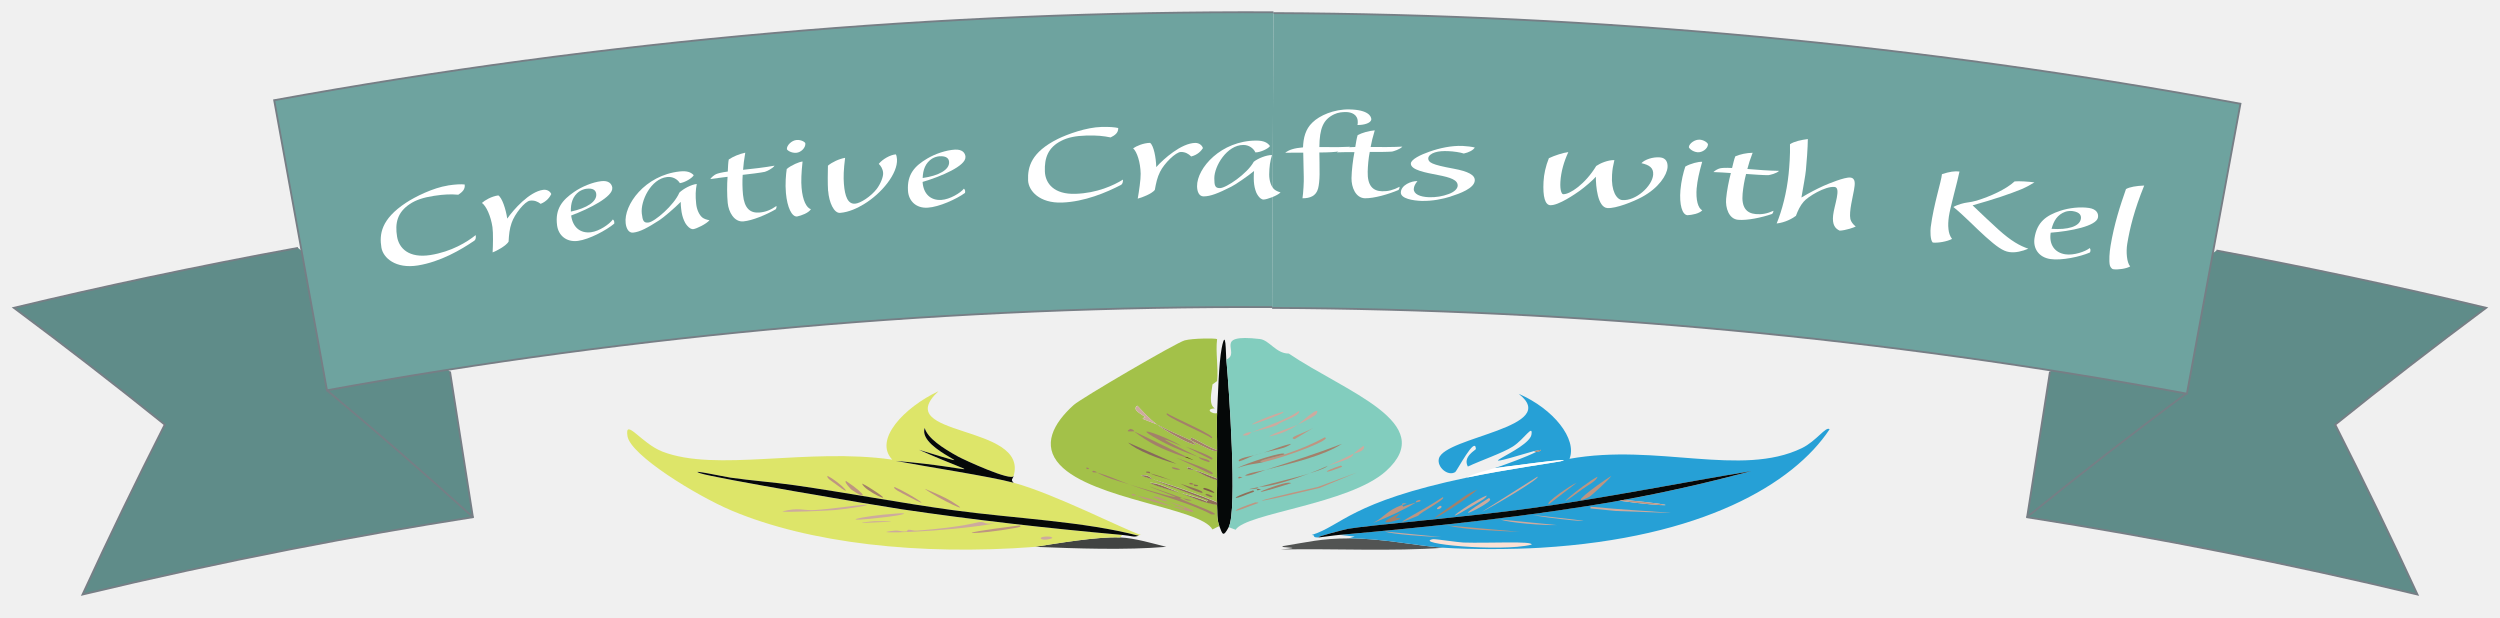
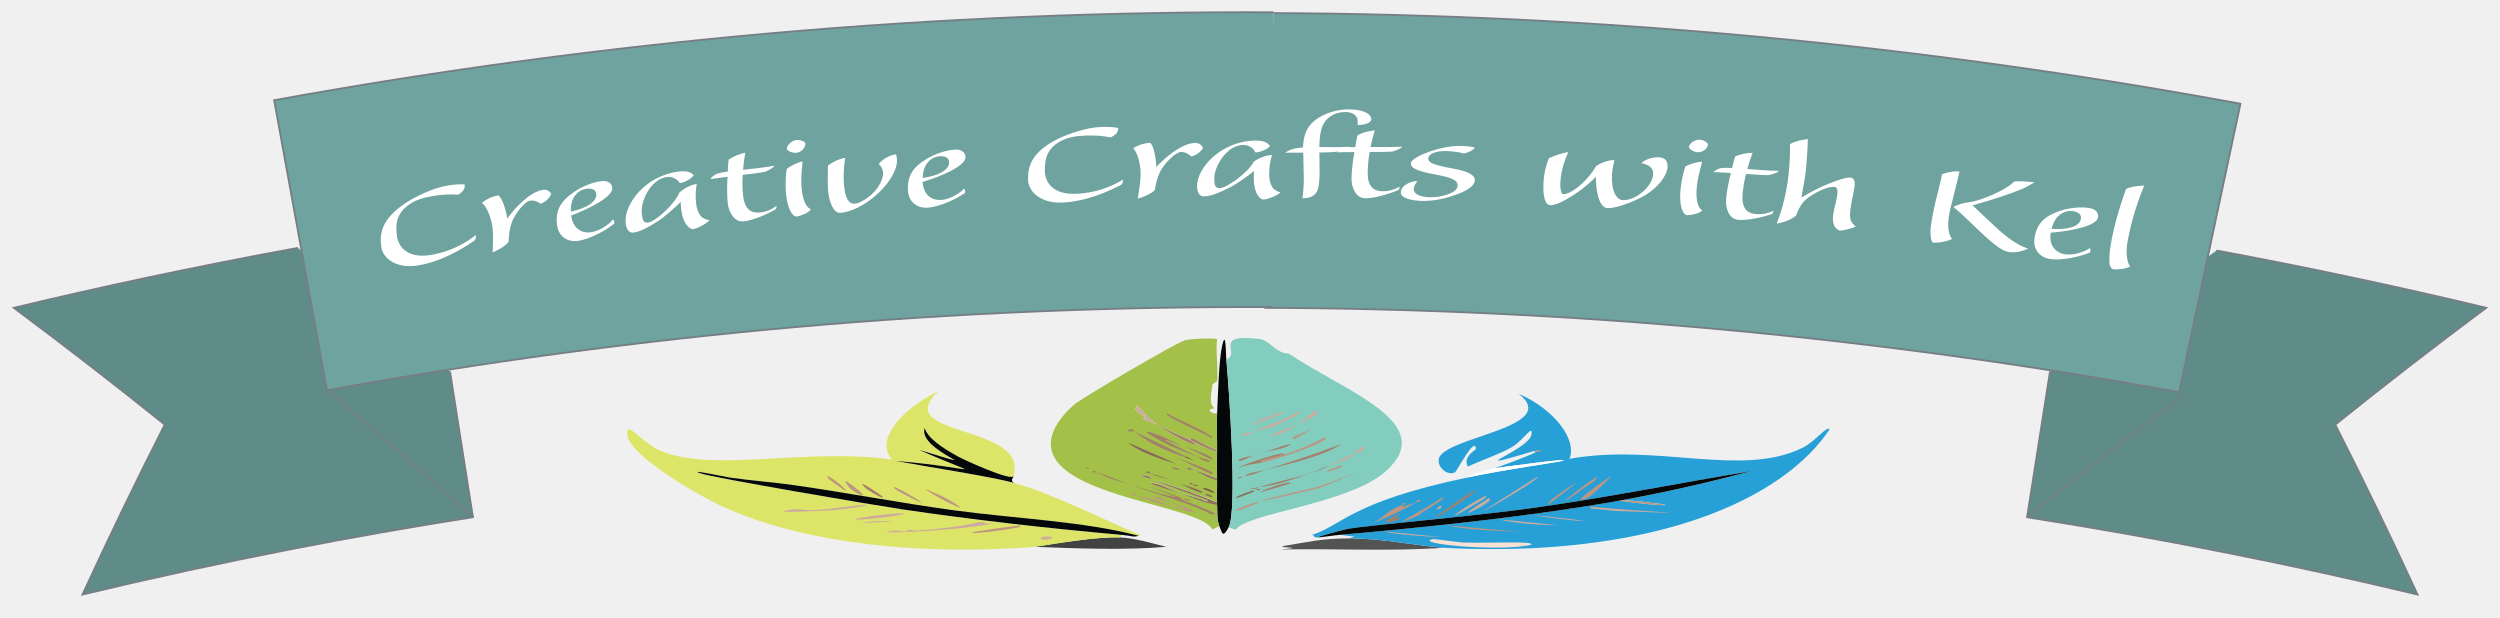
<svg xmlns="http://www.w3.org/2000/svg" id="Layer_2" viewBox="0 0 332 82">
  <defs>
    <style>
      .cls-1 {
        fill: #525453;
      }

      .cls-2 {
        fill: #050808;
      }

      .cls-3 {
        fill: #cdaa9e;
      }

      .cls-4 {
        fill: #414342;
      }

      .cls-5 {
        fill: #dde569;
      }

      .cls-6 {
        fill: #be9581;
      }

      .cls-7 {
        fill: #fff;
      }

      .cls-8 {
        fill: #5f8c89;
      }

      .cls-8, .cls-9, .cls-10 {
        stroke: #767e85;
        stroke-miterlimit: 10;
        stroke-width: .25px;
      }

      .cls-11 {
        fill: #5b341f;
      }

      .cls-12 {
        fill: #7c5b48;
      }

      .cls-13, .cls-10 {
        fill: none;
      }

      .cls-9 {
        fill: #6ea39f;
      }

      .cls-14 {
        fill: #26a0d6;
      }

      .cls-15 {
        fill: #9e725d;
      }

      .cls-16 {
        fill: #8f6f58;
      }

      .cls-17 {
        fill: #fbe1d5;
      }

      .cls-18 {
        fill: #a3c149;
      }

      .cls-19 {
        fill: #87685d;
      }

      .cls-20 {
        fill: #82cdbe;
      }

      .cls-21 {
        fill: #a3806a;
      }
    </style>
  </defs>
  <g id="Layer_1-2" data-name="Layer_1">
    <g>
      <rect class="cls-13" width="332" height="82" />
      <g>
        <g id="Generative_Object">
          <path class="cls-2" d="M162.86,47.75c.34,3.63,1.49,20.06.31,22.26-.75,1.41-.83.92-1.23-.11-.37-.97-.25-1.87-.31-2.84,0-.11,0-.23,0-.34-.05-.98.02-1.97,0-2.95,0-.08,0-.15,0-.23-.03-1.21-.01-2.43,0-3.63,0-.04,0-.08,0-.11.02-1.63-.08-3.26,0-4.88.11-2.31.23-6.73.61-8.69.58-2.95.54.79.61,1.53Z" />
          <path class="cls-1" d="M179.14,71.49c4.55.01,9.02,1.01,12.59,1.25-6.84.51-14.5.09-21.65.23,3.68-.32-.46-.18.31-.45,3.13-.5,5.11-1.03,8.75-1.02Z" />
          <path class="cls-4" d="M148.74,71.37c1.98.08,4.51.85,6.14,1.25-5.51.46-11.83.22-17.5,0,3.01-.45,8.23-1.37,11.36-1.25Z" />
          <g>
            <path class="cls-5" d="M134.62,63.2c-.27.78-6.6-2.14-7.37-2.56-2.07-1.12-4.08-2.44-4.45-3.81-1.07,3.07,9.88,6.12-.77,2.9,8.95,3.98,7.96,2.39-3.07,1.48,4.01.76,12.54,2.06,15.66,2.9,5.39,1.45,14.8,6.28,16.89,6.93-.37-.01-.29.11-.31.11-7.27-1.93-16.46-2.27-24.72-3.41-7.07-.97-13.85-2.28-20.88-3.29-2.77-.4-5.81-.62-8.6-1.02-.78-.11-5.84-1.2-3.99-.57,1.75.6,22.95,4.22,26.71,4.77,9.47,1.4,19.4,2.53,29.32,3.41l-.31.34c-3.13-.13-8.35.8-11.36,1.25-15.29,1.17-29.95-.5-40.22-4.83-4.64-1.96-13.42-7.34-13.82-9.88-.39-2.53,1.85.96,4.61,2.04,7.16,2.8,19.26-.54,30.55,1.08-2.51-2.65,1.59-6.94,6.14-9.09-6.59,6.15,12.01,4.29,9.98,11.24Z" />
            <path class="cls-2" d="M151.2,71.15c-.66.24-.94,0-2.15-.11-9.92-.88-19.85-2.01-29.32-3.41-3.77-.56-24.96-4.17-26.71-4.77-1.85-.63,3.22.46,3.99.57,2.78.4,5.83.62,8.6,1.02,7.03,1.01,13.81,2.32,20.88,3.29,8.26,1.13,17.45,1.48,24.72,3.41Z" />
            <path class="cls-2" d="M134.62,63.2c-.11.37-.46.51,0,.91-3.12-.84-11.65-2.14-15.66-2.9,11.03.91,12.02,2.5,3.07-1.48,10.64,3.22-.3.18.77-2.9.38,1.36,2.39,2.68,4.45,3.81.77.42,7.1,3.34,7.37,2.56Z" />
            <path class="cls-3" d="M130.16,69.33c.92-.03.13.32,2,.17-6.19,1.16-18.07,1.48-13.36.97.57-.06.88.16,1.54.11.25-.02.06-.21.31-.23.39-.03.55.17,1.23.11,6.21-.48,7.8-1.12,8.29-1.14Z" />
            <path class="cls-3" d="M114.5,67.06c2.21-.12-2.08.55-3.68.68-.78.06-6.77.36-6.91.17,2.11-.55,2.79-.1,4.15-.17,2.2-.12,5.59-.64,6.45-.68Z" />
            <path class="cls-6" d="M122.79,64.9c1.1.45,2.72,1.15,3.53,1.65,3.52,2.17-1.8-.35-3.53-1.65Z" />
            <path class="cls-3" d="M119.11,68.19c1.92-.13.67.22-1.23.45-7.47.91-3.86-.1,1.23-.45Z" />
            <path class="cls-6" d="M135.38,69.78c.47.16-.24.27-.61.34-4.82.89-10.28,1.01.61-.34Z" />
            <path class="cls-6" d="M118.8,64.67c1.96.85,5.94,3.44,1.69,1.19-.81-.43-2.02-1-1.69-1.19Z" />
            <path class="cls-6" d="M112.36,63.88c2.86,1.92,2.78,2.56.77,1.19-.15-.1-1.13-1.15-.77-1.19Z" />
            <path class="cls-6" d="M109.9,63.2c1.77.9,3.86,3.23,1.07,1.08-.42-.32-1.26-.81-1.07-1.08Z" />
            <path class="cls-21" d="M114.5,64.22c.58.28,1.06.6,1.54.91,3.46,2.24-1.42,0-1.54-.91Z" />
            <path class="cls-3" d="M116.04,69.22c.32-.01,2.3-.03,2.3.06l-3.84.17c-.16-.08,1.45-.22,1.54-.23Z" />
            <path class="cls-3" d="M139.37,71.26c.08,0,.55.14.31.23-1.49.54-2.25-.32-.31-.23Z" />
          </g>
          <g>
            <path class="cls-14" d="M204.62,72.74c-3.71.22-9.21.25-12.9,0-3.57-.24-8.03-1.24-12.59-1.25l.77-.23-2-.23c12.35-1.08,25.7-2.52,37.15-4.54,6.31.88,9.61.75.61-.11,5.92-1.07,11.57-2.4,16.89-3.81-9.28,1.53-19.59,3.6-29.32,4.94-8.18,1.13-21.53,2.24-24.26,2.73-.29.05-4.49,1.11-3.84,1.14-1.06,0-.27-.26-.92-.34,3.99-1.24,5.1-4.35,20.57-7.61,5.17-1.09,11.86-2.02,12.44-2.16,2.7-.66-7.95.81-8.75.91,1.71-.58,4.19-1.49,5.53-2.16.03-.01.7-.07.61-.28l-.92.17c-10.39,3.06-.61-.12-.31-2.21.21-1.43-.96.63-2.46,1.59-1.34.86-4.28,1.86-5.99,2.67-.72-1.33,1.08-2.21,1.07-2.33-.07-1.84-2.51,2.92-2.76,3.07-.98.59-2.46-.7-2.15-1.82.82-2.89,16.34-4.12,10.59-8.58,4.64,2,7.79,6.01,6.75,8.63,11.64-2.09,22.78,2.49,30.86-1.42,1.92-.93,3.22-2.97,3.68-2.5-4.8,7.25-16.92,14.44-38.38,15.73Z" />
            <path class="cls-2" d="M215.67,66.38c-.2.04-.43.08-.61.11-11.45,2.03-24.8,3.46-37.15,4.54-.8.07-2.62.34-2.76.34-.65-.03,3.55-1.08,3.84-1.14,2.72-.48,16.08-1.6,24.26-2.73,9.73-1.34,20.05-3.41,29.32-4.94-5.32,1.41-10.96,2.74-16.89,3.81Z" />
            <path class="cls-7" d="M194.8,63.42c.89-.57,2.7-.92,3.68-1.25.8-.1,11.45-1.57,8.75-.91-.57.14-7.26,1.07-12.44,2.16Z" />
            <path class="cls-21" d="M204.01,60.02l-.31-.11.92-.17c.08.22-.58.27-.61.28Z" />
            <path class="cls-17" d="M190.34,71.6c.23-.04,3.38.43,3.99.45,3.36.11,9.34-.24,9.06.28-4.2,1.02-16.05-.17-13.05-.74Z" />
            <path class="cls-6" d="M186.2,67.06l.15.23c.47-.22,1.15-.38,1.69-.57-1.31.85-3.81,2.01-5.68,2.73,1.64-.89,1.77-1.63,3.84-2.39Z" />
            <path class="cls-3" d="M204.16,63.31c.71.07-6.63,4.37-7.37,4.66l7.37-4.66Z" />
            <path class="cls-21" d="M196.18,65.01c-1.87,1.78-9.42,6.23-3.22,1.99,1-.68,1.8-1.4,3.22-1.99Z" />
            <path class="cls-3" d="M211.22,67.29c6.93.67,18.1,1.13,3.38.57l-3.38-.34v-.23Z" />
            <path class="cls-6" d="M192.19,69.78l9.67.85c-3.2-.15-6.99-.23-9.67-.85Z" />
            <path class="cls-6" d="M191.57,66.04c.74.11-3.1,2.09-3.22,2.44-5.11,2.12.26-.44,3.22-2.44Z" />
            <path class="cls-6" d="M213.98,63.2c-.17.38-2.68,2.66-2.92,2.78-2.99,1.48.58-1.3,2.92-2.78Z" />
            <path class="cls-6" d="M209.38,64.11l-3.68,2.84c-.67-.09,2.97-2.58,3.68-2.84Z" />
            <path class="cls-6" d="M212.14,63.31c-.05.51-1.35,1.16-2,1.65-5.16,3.86-.14-.51,2-1.65Z" />
            <path class="cls-3" d="M183.9,70.58l7.52.74c-1.78-.03-6.69-.38-7.52-.74Z" />
            <path class="cls-3" d="M199.25,68.99l7.52.74c-1.81.06-6.32-.29-7.52-.74Z" />
            <path class="cls-3" d="M197.4,65.81c.18.24-1.1.91-1.84,1.36-5.3,3.22-.38-.46,1.84-1.36Z" />
            <path class="cls-6" d="M215.67,66.38c9,.87,5.69,1-.61.11.19-.03.41-.08.61-.11Z" />
            <path class="cls-21" d="M186.04,68.08l-.77.74c2.99-.33-4.79,1.86.77-.74Z" />
            <path class="cls-3" d="M203.55,68.42c1.17.05,2.26.22,3.38.34,6.88.73,1.77.49-3.38-.34Z" />
            <path class="cls-3" d="M197.71,66.15c.22.03.19.21.15.28-.3.64-6.32,3.57-.15-.28Z" />
            <path class="cls-3" d="M191.26,67.17c.43.05,0,.46-.31.45-.39,0,.24-.46.31-.45Z" />
            <path class="cls-6" d="M188.04,66.72s-.16-.19.46-.34c.54.21-.43.32-.46.34Z" />
            <path class="cls-6" d="M186.2,67.06s-.15-.37.61-.17l-.61.17Z" />
          </g>
          <g>
            <path class="cls-20" d="M171.15,46.95c7.43,5.05,20.03,9.2,12.9,15.62-4.89,4.39-18.57,5.57-19.96,7.78l-.92-.34c1.18-2.2.03-18.64-.31-22.26,2.04-.88-2.05-3.48,4.45-2.73,1.27.15,2.15,1.95,3.84,1.93Z" />
            <path class="cls-6" d="M167.78,61.38c-1.6-.07,2.17-.83,2.76-1.02,2.08-.68,3.82-1.43,5.37-2.27,1.19.17-4.49,2.42-8.14,3.29Z" />
            <path class="cls-6" d="M180.21,62.74l-4.91,2.04c-9.92,2.41-10.55,2.18-.31-.11l5.22-1.93Z" />
            <path class="cls-21" d="M168.08,62.4c3.47-1.12,6.97-2.23,10.13-3.46-2.31,1.53-6.33,2.51-10.13,3.46Z" />
            <path class="cls-3" d="M166.24,57.4c2.23-.91,4.74-1.72,6.29-2.84.16.73-2.14,1.22-2.92,1.87-.91.41-2.29.65-3.38.97Z" />
            <path class="cls-21" d="M170.54,60.36c-.59.19-4.36.96-2.76,1.02-.99.24-1.84.2-3.53.8,1.21-.66,6.68-2.45,6.29-1.82Z" />
            <path class="cls-21" d="M173.92,62.86c-1.67.62-4.75,1.72-6.75,1.82,2.15-.63,4.68-1.16,6.75-1.82Z" />
            <path class="cls-3" d="M172.38,56.38c.17-.1,3.14-2.82,2.46-1.42-.12.24-1.88,1.14-2.46,1.42Z" />
            <path class="cls-3" d="M170.39,54.68c.36.11-1.23.67-1.84.91-4.96,1.9-.67-.22,1.84-.91Z" />
            <path class="cls-3" d="M172.38,56.38c-1.03.62-2.03,1.22-3.84,1.59.61-.49,3.14-1.25,3.84-1.59Z" />
            <path class="cls-6" d="M174.38,56.84l-2.46,1.48c-.96-.21,1-.69,2.46-1.48Z" />
            <path class="cls-21" d="M171,64.11c.19-.01.4-.01.46.06-8.12,2.57-1.7.04-.46-.06Z" />
            <path class="cls-3" d="M176.37,61.83c1.15-.49,2.35-1.06,3.38-1.59-.04.03.06.27-.61.62-1,.48-2.49.86-2.76.97Z" />
            <path class="cls-21" d="M167.78,60.13c1.2-.38,2.27-.9,3.68-1.19-.58.62-2.7.89-3.68,1.19Z" />
            <path class="cls-6" d="M166.7,66.72c.94,0,.14.14-.77.51-2.56,1.05-2.56.59.77-.51Z" />
            <path class="cls-21" d="M173.92,62.86c.83-.31,1.68-.69,2.46-1.02-.29.12.1.22-2.46,1.02Z" />
            <path class="cls-16" d="M166.39,65.13c.49.16-.26.29-.77.51-2.04.88-2.25.47.77-.51Z" />
            <path class="cls-21" d="M168.08,62.4c-.86.28-2.22.9-2.76.74.65-.4,1.84-.51,2.76-.74Z" />
            <path class="cls-3" d="M179.75,60.24c.14-.09,1.23-1.04,1.38-1.02.18.79-1.29.97-1.38,1.02Z" />
            <path class="cls-21" d="M166.55,60.47c-.49.15-1.3.62-2,.8-.42-.4,1.88-.76,2-.8Z" />
            <path class="cls-6" d="M178.06,61.83c.46.15-.16.27-.61.45-1.67.67-1.88.35.61-.45Z" />
            <path class="cls-3" d="M166.24,57.4c-.32.13-.35.57-1.23.4.63-.5,1.16-.38,1.23-.4Z" />
            <path class="cls-21" d="M167.16,64.67l-.31.23c-2.04.2-.13-.1.31-.23Z" />
            <path class="cls-21" d="M167.78,60.13c-1.08.34-1.17.32-1.23.34.58-.17,1.14-.31,1.23-.34Z" />
            <polygon class="cls-16" points="166.85 64.9 167.47 64.96 167.01 65.13 166.85 64.9" />
            <polygon class="cls-21" points="164.55 63.31 165.01 63.37 164.55 63.54 164.4 63.48 164.55 63.31" />
          </g>
          <g>
            <path class="cls-18" d="M161.63,54.9c-.08,1.62.02,3.26,0,4.88-2.24-.86-3.97-2.35-3.38-1.25-1.51-.7-3.24-1.43-4.61-2.16-1.07-.79-1.81-1.67-2.61-2.5-.73.54.42,1.03,1.07,1.53.01.01-.48.11-.31.23.15.1,1.54.58,1.84.74.87.64,3.07,1.96,4.3,2.44,1.63.64.45-.01.31-.28,1.78.82,2.88,1.5,3.38,1.36-.01,1.21-.03,2.43,0,3.63-1.08-.38-1.88-.78-3.07-1.14-.05-.01-.39-.26-.77-.34-.5.34.73.32.77.34.96.46,1.73,1.02,3.07,1.36.02.98-.05,1.97,0,2.95-2.62-1.13-5.57-2.09-8.6-3.07-.07-.03-.46-.67-1.54-.51.44.2,1.02.34,1.54.51,2.33.97,4.92,1.85,7.37,2.78l-.15.17c-.97-.48-2.31-.77-3.53-1.14-1.27-.47-3.09-1.42-3.99-1.31,1.14.53,2.59.89,3.99,1.31,2.09.78,2.84,1.24,4.91,1.59.06.97-.06,1.87.31,2.84l-.92.45c-1.54-2.85-15.95-3.95-20.26-8.58-2.41-2.58-.9-5.48,1.84-7.95.96-.87,13.62-8.28,14.74-8.58,1.05-.28,4.04-.3,4.3-.17-.22,1.83.19,3.74,0,5.57,0,.03-.61.43-.61.45-.12,1-.56,2.7.31,3.18-1.46.1-.19.86.31.62Z" />
            <path class="cls-21" d="M157.03,66.15c-2-.29,6.35,2.41,3.84,2.16-2.96-1.56-7.23-2.64-10.9-3.98.67.21,5.97,1.84,6.14,1.65-5.99-2.32-3.27-1.33.92.17Z" />
            <path class="cls-16" d="M161.63,66.72c0,.11,0,.23,0,.34-2.08-.35-2.83-.82-4.91-1.59,1.22.37,2.56.66,3.53,1.14l.15-.17c-2.45-.93-5.04-1.81-7.37-2.78,3.03.97,5.97,1.94,8.6,3.07Z" />
            <path class="cls-21" d="M159.18,60.7c-1.53-.56-3.04-1.11-4.3-1.76-6.08-3.16.02-.97,2,.28-5.49-2.31,1.18.94,2.3,1.48Z" />
            <path class="cls-19" d="M149.81,58.77l6.45,2.84c-2.35-.64-5.41-1.83-6.45-2.84Z" />
            <path class="cls-21" d="M157.64,60.7h-.31c-3.4-1.15-4.72-1.92-6.75-3.41,1.12.49,5.27,2.55,7.06,3.41Z" />
            <path class="cls-21" d="M155.03,54.9c.38.38,6.91,3.14,5.83,3.29-.25-.4-6.9-3.15-5.83-3.29Z" />
            <path class="cls-21" d="M158.26,58.54c.15.27,1.32.92-.31.28-1.23-.48-3.43-1.8-4.3-2.44,1.37.73,3.1,1.46,4.61,2.16Z" />
            <path class="cls-3" d="M153.65,56.38c-.3-.16-1.69-.64-1.84-.74-.17-.11.32-.22.31-.23-.66-.51-1.8-.99-1.07-1.53.79.83,1.54,1.71,2.61,2.5Z" />
            <path class="cls-6" d="M155.8,67.29c.07.01.55-.06,1.38.34l.15-.17c-.81-.25-1.43-.57-2.15-.85,4.06,1.21,4.55,2.01.61.68Z" />
            <path class="cls-21" d="M156.26,60.81c.32.14,5.94,2.02,4.61,2.16l-4.61-2.16Z" />
            <path class="cls-6" d="M155.8,67.29c-1.63-.33-3.69-.96-4.91-1.48,2.74.57,2.88.79,4.91,1.48Z" />
            <path class="cls-21" d="M161.63,59.79s0,.08,0,.11c-.5.13-1.6-.54-3.38-1.36-.59-1.1,1.14.39,3.38,1.25Z" />
            <path class="cls-21" d="M157.49,59.33c.55.19,4.37,1.54,3.38,1.7l-3.38-1.7Z" />
            <path class="cls-21" d="M149.97,64.33c-1.77-.55-2.98-.85-4.3-1.59,1.63.47,2.85,1.06,4.3,1.59Z" />
            <path class="cls-16" d="M156.72,65.47c-1.4-.42-2.85-.78-3.99-1.31.9-.11,2.72.83,3.99,1.31Z" />
            <path class="cls-16" d="M161.63,63.54c0,.08,0,.15,0,.23-1.34-.34-2.11-.91-3.07-1.36,1.19.35,1.99.75,3.07,1.14Z" />
            <path class="cls-16" d="M156.72,64.22c1.09.41,3.34.96,2.92,1.25-1.22-.28-2.76-1.19-2.92-1.25Z" />
            <path class="cls-16" d="M155.8,63.88c-.98-.37-2.14-.56-3.07-1.02,1.34.34,1.95.62,3.07,1.02Z" />
            <path class="cls-6" d="M155.19,66.6c-.11-.03-.68.02-2.15-.62.69-.17,1.61.42,2.15.62Z" />
            <path class="cls-12" d="M159.95,64.79c1.15.26,2.04,1.06.46.4-.35-.15-.91-.24-.46-.4Z" />
            <path class="cls-21" d="M159.18,60.7c.39.14,1.8.4,1.38.68-1.52-.46-1.31-.65-1.38-.68Z" />
            <path class="cls-16" d="M153.04,63.65c-.52-.17-1.1-.31-1.54-.51,1.07-.16,1.47.48,1.54.51Z" />
            <path class="cls-11" d="M157.34,60.7h.31c1.5.72.74.35-.31,0Z" />
            <path class="cls-21" d="M157.03,66.15l1.23.28c-.64.18-.96-.19-1.23-.28Z" />
            <path class="cls-21" d="M150.58,57.29c-.15-.06-1.42.19-.46-.34.62.16.42.31.46.34Z" />
            <path class="cls-21" d="M155.65,62.06c.36-.03,1.09.26,1.07.28-.14.18-1.31-.12-1.07-.28Z" />
            <path class="cls-16" d="M160.25,65.58c.07,0,1.18.39.61.45-.07,0-1.18-.39-.61-.45Z" />
            <path class="cls-16" d="M156.72,64.22c-.26-.1-.66-.25-.92-.34.29.11.62.23.92.34Z" />
            <path class="cls-16" d="M158.56,62.4s-1.27,0-.77-.34c.38.09.72.33.77.34Z" />
            <polygon class="cls-21" points="144.29 62.06 144.59 62.17 144.59 62.29 144.29 62.29 144.29 62.06" />
            <path class="cls-16" d="M152.73,62.86s-.82-.11-.46-.23c.66-.04.42.22.46.23Z" />
            <path class="cls-15" d="M158.56,64.33s-.73.08-.61-.17c.32-.13.58.16.61.17Z" />
            <path class="cls-16" d="M158.56,64.33s.82.11.46.23c-.67.04-.41-.21-.46-.23Z" />
            <path class="cls-6" d="M150.89,65.81s-1,.05-.46-.23c.46.12.43.22.46.23Z" />
            <path class="cls-21" d="M145.67,62.74s-1,.05-.46-.23c.45.12.43.22.46.23Z" />
          </g>
        </g>
        <g>
          <path class="cls-8" d="M294.35,33.27c5.99,1.11,11.97,2.3,17.94,3.57,5.97,1.27,11.93,2.61,17.87,4.04-6.82,5.08-13.5,10.25-20.04,15.51,3.8,7.49,7.44,15.01,10.92,22.56-8.59-2.06-17.2-3.94-25.84-5.65-8.64-1.71-17.31-3.25-26-4.61.51-3.22,1.01-6.45,1.52-9.67.51-3.22,1.01-6.45,1.52-9.67" />
          <path class="cls-10" d="M290.44,52.17c-7.25,5.39-14.34,10.9-21.26,16.51" />
          <path class="cls-8" d="M39.57,32.92c-6.63,1.21-13.25,2.52-19.86,3.92-5.97,1.27-11.93,2.61-17.87,4.04,6.82,5.08,13.5,10.25,20.04,15.51-3.8,7.49-7.44,15.01-10.92,22.56,9.18-2.2,18.4-4.2,27.65-6.01,8.04-1.57,16.11-2.99,24.19-4.26-.51-3.22-1.01-6.45-1.52-9.67-.51-3.22-1.01-6.45-1.52-9.67" />
          <g>
-             <path class="cls-9" d="M169.11,1.74c42.99.18,85.97,4.2,128.42,12.04-2.37,12.83-4.74,25.66-7.11,38.5-40.16-7.42-80.81-11.22-121.48-11.39" />
+             <path class="cls-9" d="M169.11,1.74c42.99.18,85.97,4.2,128.42,12.04-2.73,12.77-5.44,25.53-8.14,38.31-40.17-7.36-80.83-11.09-121.49-11.21" />
            <path class="cls-9" d="M169.11,1.63c-44.41-.19-88.83,3.7-132.7,11.68,2.34,12.84,4.67,25.68,7.01,38.52,41.5-7.55,83.52-11.23,125.53-11.05" />
          </g>
          <path class="cls-10" d="M43.42,51.83c6.61,5.52,13.08,11.14,19.39,16.85" />
          <g>
            <path class="cls-7" d="M59.48,24.63c.99-.15,1.75-.19,2.23-.13.09.64-.32,1.01-.85,1.36-.95-.08-1.82-.07-3.24.15-1.42.22-2.42.56-3.2,1.09-1.67,1.11-1.98,2.56-1.69,4.32.26,1.58,1.59,2.89,4.42,2.45,2.8-.44,4.9-1.74,6.02-2.65.04.27.05.56-.18.74-1.79,1.23-4.52,2.81-7.49,3.29-2.97.48-4.62-1.01-4.85-2.37-.29-1.77-.05-3.76,3.26-5.95,1.21-.8,3.61-1.99,5.56-2.29Z" />
            <path class="cls-7" d="M66.16,25.94c.51.29,1.02,1.84,1.2,3.09.84-1.19,2.92-3.57,4.77-3.82.5-.07.93.19,1.08.56-.17.35-.56.96-1.41,1.3-.4-.31-.86-.5-1.43-.42-.67.09-2.03,1.77-2.43,2.96-.28.79-.35,1.58-.4,2.48-.32.55-1.58,1.23-2.12,1.43.05-.92.09-2.58-.02-3.35-.22-1.5-.84-2.83-1.4-3.22.38-.35,1.25-.87,2.17-1Z" />
            <path class="cls-7" d="M81.31,24.94c.14,1.16-3.04,2.78-5.46,3.68.21,1.59,1.24,2.4,2.64,2.22,1.12-.14,2.47-1.09,2.9-1.7.08.06.16.16.18.32,0,.05.02.18,0,.24-1.07.89-3.31,2.09-4.82,2.29-1.54.2-2.6-.73-2.77-2.07-.29-2.2.71-3.36,2.26-4.43,1.03-.71,2.43-1.29,3.6-1.43.96-.12,1.41.32,1.48.89ZM76.94,25.41c-.92.66-1.16,1.62-1.13,2.69,2.13-.46,3.49-1.33,3.37-2.35-.05-.43-.35-.81-1.34-.68-.28.04-.7.2-.89.35Z" />
            <path class="cls-7" d="M92.12,23.27c-.14.34-1.15.97-1.83,1.05-.35-.56-.99-.89-1.7-.81-2.17.24-3.55,3.21-3.36,4.84.11.97.25,1.28.89,1.2.81-.09,3.41-2.31,4.1-3.97.52-.51,1.57-1.07,2.31-1.15-.16.85-.19,1.56-.08,2.62.08.81.41,1.51.84,1.85.2.16.6.3.93.34-.38.49-1.73,1.14-2.15,1.19-.56.06-1.12-.82-1.23-1.15-.19-.43-.32-.94-.38-1.53-.03-.3-.07-.61-.06-.94-.77.79-2.34,2.12-2.8,2.41-1.63,1.05-2.6,1.57-3.51,1.67-.6.07-.92-.54-1-1.24-.29-2.41,2.54-6.38,7.17-6.88,1-.11,1.52.11,1.89.52Z" />
            <path class="cls-7" d="M98.97,20.28c-.16.94-.24,1.58-.29,2.27,1.07-.1,3.05-.34,4.18-.55-.25.4-1.11.77-1.29.82-.35.09-2.3.34-2.94.4-.06.84-.04,1.81.04,2.64.18,1.81.95,2.48,2.22,2.36.78-.07,1.46-.33,2.23-.87.01.13,0,.29-.1.44-1.25.73-3.1,1.5-4.29,1.61-1.23.12-1.97-1.24-2.09-2.45-.1-1.02-.1-2.43-.02-3.47-.78.08-1.56.21-2.3.3.22-.29.52-.54.79-.66.24-.1.63-.21,1.54-.34.02-.49.05-1.27.13-1.6.57-.38,1.37-.73,2.18-.9Z" />
            <path class="cls-7" d="M106.45,24.94c.14,1.67.65,2.67,1.24,2.84-.31.5-1.24.84-1.84.97-.7.06-1.31-1.21-1.48-3.12-.11-1.2,0-2.48.11-3.19.6-.5,1.64-.95,2.1-.99-.16,1.46-.21,2.64-.13,3.5ZM106.95,19.05c.05.57-.58,1.19-1.19,1.24-.71.06-1.25-.36-1.26-.49-.04-.48.62-1.16,1.3-1.21.57-.05,1.14.27,1.15.46Z" />
            <path class="cls-7" d="M109.97,25.38c-.07-.93-.04-2.72-.02-3.38.54-.46,1.5-.91,2.28-1.04-.2,1.55-.23,2.58-.16,3.46.13,1.67.53,2.7,1.48,2.63.71-.05,2.1-.95,2.88-1.96.52-.69.88-1.61.85-2.12-.04-.56-.32-.95-.58-1.21.49-.61,1.53-1.21,2.27-1.26.08.12.14.44.15.64.12,1.89-2.01,4.54-4.42,5.99-.78.47-1.94,1.05-3.14,1.14-.81.06-1.46-1.38-1.58-2.91Z" />
            <path class="cls-7" d="M128.21,20.86c.06,1.17-3.21,2.57-5.69,3.3.1,1.6,1.08,2.48,2.49,2.39,1.13-.07,2.54-.92,3-1.5.07.07.15.17.16.33,0,.05,0,.18-.02.24-1.13.82-3.44,1.87-4.95,1.96-1.55.1-2.54-.9-2.62-2.25-.14-2.21.93-3.31,2.55-4.27,1.07-.64,2.51-1.12,3.68-1.19.96-.05,1.38.41,1.41.99ZM123.83,21.03c-.96.6-1.26,1.54-1.3,2.61,2.15-.31,3.57-1.1,3.51-2.12-.02-.43-.3-.83-1.29-.77-.28.02-.71.15-.91.29Z" />
            <path class="cls-7" d="M146.28,16.86c1-.03,1.76.03,2.22.14.02.65-.44.97-1.01,1.25-.93-.19-1.8-.29-3.23-.25-1.43.04-2.46.26-3.3.69-1.79.89-2.27,2.3-2.2,4.08.06,1.6,1.22,3.07,4.08,2.97,2.83-.09,5.06-1.12,6.29-1.89,0,.27-.02.56-.27.71-1.93,1-4.82,2.23-7.82,2.34-3,.11-4.45-1.57-4.51-2.94-.07-1.8.41-3.74,3.95-5.51,1.3-.64,3.81-1.54,5.78-1.59Z" />
            <path class="cls-7" d="M152.74,18.98c.47.35.78,1.95.81,3.21.97-1.08,3.33-3.19,5.19-3.21.5,0,.89.3,1.01.69-.21.33-.67.89-1.56,1.11-.36-.36-.79-.6-1.36-.6-.68,0-2.22,1.51-2.77,2.63-.38.74-.54,1.52-.7,2.41-.38.51-1.71,1.02-2.27,1.16.16-.9.41-2.55.39-3.32-.03-1.51-.49-2.91-1-3.36.42-.3,1.34-.71,2.27-.73Z" />
            <path class="cls-7" d="M168.65,19.4c-.18.32-1.25.84-1.93.84-.28-.59-.89-.99-1.6-.99-2.18,0-3.87,2.81-3.86,4.44,0,.97.11,1.3.75,1.29.81,0,3.64-1.92,4.49-3.5.57-.45,1.67-.9,2.42-.89-.25.83-.36,1.53-.37,2.59,0,.81.24,1.55.63,1.93.18.18.56.36.88.44-.43.45-1.84.95-2.26.95-.56,0-1.02-.94-1.09-1.28-.14-.45-.21-.97-.21-1.57,0-.31,0-.61.04-.94-.85.7-2.55,1.86-3.04,2.09-1.73.87-2.75,1.28-3.67,1.28-.6,0-.85-.64-.86-1.34-.03-2.43,3.21-6.07,7.86-6.07,1,0,1.5.27,1.82.72Z" />
            <path class="cls-7" d="M182.11,15.83c-.01.54-1.06.79-1.84.77.04-.09.04-.3.04-.38.02-1.04-.87-1.33-1.55-1.34-.5,0-1.04.04-1.59.3-1.45.7-1.93,1.85-1.96,4.35,2.21.03,3.1.01,4.07-.04-.11.27-1.15.59-1.47.62-.5.08-1.39.14-2.6.14,0,.65.05,1.84.03,2.92-.01.77-.09,1.48-.2,1.87-.26.99-1.08,1.3-2.07,1.29.11-.68.2-2.34.17-2.84-.03-.88-.05-1.89-.07-3.22-.78,0-1.64,0-2.39.02.47-.39,1.18-.62,2.36-.72.05-1.24.31-2.41,1.25-3.3.94-.93,2.86-1.78,4.9-1.74,2.59.05,2.92.96,2.92,1.32Z" />
            <path class="cls-7" d="M182.57,17.3c-.27.91-.43,1.54-.55,2.22,1.07.02,3.07.02,4.21-.05-.3.37-1.2.63-1.37.66-.36.04-2.32.07-2.96.05-.16.82-.25,1.8-.27,2.62-.04,1.82.65,2.57,1.92,2.6.78.02,1.49-.16,2.32-.6,0,.13-.04.29-.15.43-1.33.57-3.25,1.12-4.45,1.1-1.24-.03-1.81-1.46-1.79-2.68.02-1.03.19-2.43.39-3.45-.78-.02-1.57.02-2.32.03.25-.27.58-.48.86-.56.25-.07.65-.13,1.57-.15.08-.48.2-1.26.32-1.58.61-.31,1.44-.56,2.27-.63Z" />
            <path class="cls-7" d="M192.62,26.11c-1.04.32-2.39.61-3.87.57-1.09-.04-2.75-.3-2.72-1.13.03-.97,1.39-1.53,2.21-1.5-.29.35-.48.69-.49,1.05-.02.67.82,1.05,2.02,1.09.92.03,1.81-.12,2.63-.43.72-.26,1.16-.69,1.18-1.09.03-.76-.91-1.1-2.64-1.43-1.59-.31-3.6-.66-3.58-1.52.02-.56,1.32-1.18,2.47-1.58,1.37-.48,2.92-.82,4.42-.76.43.02,1.28.11,1.6.21-.19.35-.78.65-1.46.8-.46-.16-1.34-.29-2.09-.32-.64-.02-1.21,0-1.75.17-.47.15-.87.44-.88.8.02.52.4.82,3.37,1.36,1.94.36,2.85.84,2.81,1.57-.05,1.04-2.02,1.75-3.2,2.12Z" />
            <path class="cls-7" d="M208.27,20.21c-.57,1.23-.97,2.58-1.05,3.94-.07,1.17.19,1.63.36,1.64.88.05,2.95-1.35,4.4-3.75.52-.36,1.55-.8,2.41-.78-.21.96-.25,1.1-.31,1.95-.14,2.12.59,3.31,1.37,3.36,1.8.13,3.97-1.86,4.09-3.36.07-.93-.51-1.3-1.56-1.54.43-.47,1.49-.85,2.46-.77.85.07,1.05.71,1.01,1.31-.08,1.04-1.15,2.74-3.41,3.96-1.11.6-3.45,1.54-4.58,1.46-1.3-.09-1.54-2.94-1.53-4.16-.31.39-1.52,1.42-2.15,1.87-.56.4-2.82,1.97-3.91,1.91-.67-.04-1-1.08-.89-3.12.05-.99.29-2.08.71-3.12.77-.37,1.94-.74,2.58-.81Z" />
            <path class="cls-7" d="M225.32,24.92c-.14,1.67.19,2.74.74,3.01-.39.44-1.37.62-1.97.65-.7-.06-1.09-1.41-.93-3.33.1-1.2.41-2.44.65-3.13.68-.4,1.77-.67,2.24-.63-.41,1.41-.65,2.57-.72,3.43ZM226.82,19.2c-.05.57-.77,1.07-1.38,1.02-.71-.06-1.17-.57-1.16-.69.04-.48.8-1.04,1.48-.98.57.05,1.08.45,1.06.65Z" />
            <path class="cls-7" d="M232.76,20.26c-.34.89-.54,1.5-.71,2.18,1.07.1,3.06.24,4.21.25-.32.35-1.24.55-1.42.57-.36.02-2.32-.1-2.96-.16-.22.81-.38,1.77-.46,2.6-.17,1.81.47,2.61,1.74,2.73.78.07,1.5-.05,2.36-.44-.01.13-.06.28-.18.42-1.37.48-3.32.89-4.52.78-1.23-.11-1.7-1.58-1.59-2.8.09-1.02.36-2.41.63-3.41-.78-.07-1.57-.09-2.32-.13.27-.25.61-.43.9-.5.26-.05.65-.09,1.58-.04.12-.48.29-1.24.43-1.55.64-.27,1.48-.46,2.31-.47Z" />
            <path class="cls-7" d="M240.08,18.47c0,1.01-.17,3.33-.26,4.16-.07.72-.33,2.08-.59,3.6,1.11-.66,1.98-1.11,2.92-1.54.64-.28,2.82-1.19,3.57-1.11.75.08.62.89.49,1.65-.12.77-.69,2.88-.48,3.86.07.33.35.71.71.99-.19.12-1.34.52-2.13.55-.57-.26-1.02-.75-.87-2.05.15-1.32,1.09-3.65.2-3.75-1.24-.14-3.58,1.3-4.12,1.96-.45.51-.77,1.19-1.02,1.87-.46.35-1.41.89-2.56,1.02.71-1.72,1.34-4.12,1.59-6.59.1-1,.22-2.53.18-3.94.58-.38,1.5-.57,2.35-.68Z" />
            <path class="cls-7" d="M260.22,22.78c-.24,1.24-1.26,4.86-1.41,5.97-.08.59-.12,1.16-.05,1.7.05.46.17.88.47,1.28-.65.35-1.9.56-2.56.48-.35-.32-.33-1.6-.27-2.05.4-3.07,1.4-6.03,1.49-7.03,1.02-.34,1.72-.43,2.33-.35ZM262.59,26.61c1.62-.49,3.82-1.46,4.95-2.52.59-.06,1.92.03,2.63.13-.44.28-1.03.61-1.73.91-1.54.63-3.56,1.32-6.48,2.14,1.24,1.17,2.38,2.28,3.4,3.19,1.75,1.58,2.88,2.18,4,2.57-.8.33-1.7.57-2.54.44-.84-.12-1.71-.76-3.11-2.01-1.34-1.19-2.87-2.82-4.3-3.97.55-.33,1.44-.55,1.81-.59.33-.03.92-.15,1.37-.28Z" />
            <path class="cls-7" d="M278.61,28.88c-.19,1.15-3.69,1.83-6.28,2.02-.24,1.58.53,2.65,1.93,2.87,1.12.18,2.68-.36,3.26-.83.06.08.11.2.09.36,0,.05-.03.18-.07.23-1.28.56-3.77,1.1-5.27.87-1.54-.24-2.29-1.42-2.09-2.76.33-2.19,1.61-3.04,3.4-3.64,1.18-.4,2.69-.56,3.86-.38.95.15,1.27.7,1.17,1.26ZM274.28,28.12c-1.07.38-1.56,1.23-1.83,2.27,2.17.15,3.73-.31,3.89-1.33.07-.43-.11-.88-1.1-1.03-.28-.04-.72,0-.95.09Z" />
            <path class="cls-7" d="M280.63,35.75c-.21-.03-.41-.34-.45-.55-.12-.55-.04-1.74.1-2.54.48-2.91,1.28-5.35,2.05-7.55.48-.28,1.38-.43,2.42-.47-1.32,3.25-1.9,5.63-2.25,7.73-.18,1.07-.06,2.53.39,3.01-.48.3-1.66.47-2.26.37Z" />
          </g>
        </g>
      </g>
    </g>
  </g>
</svg>
